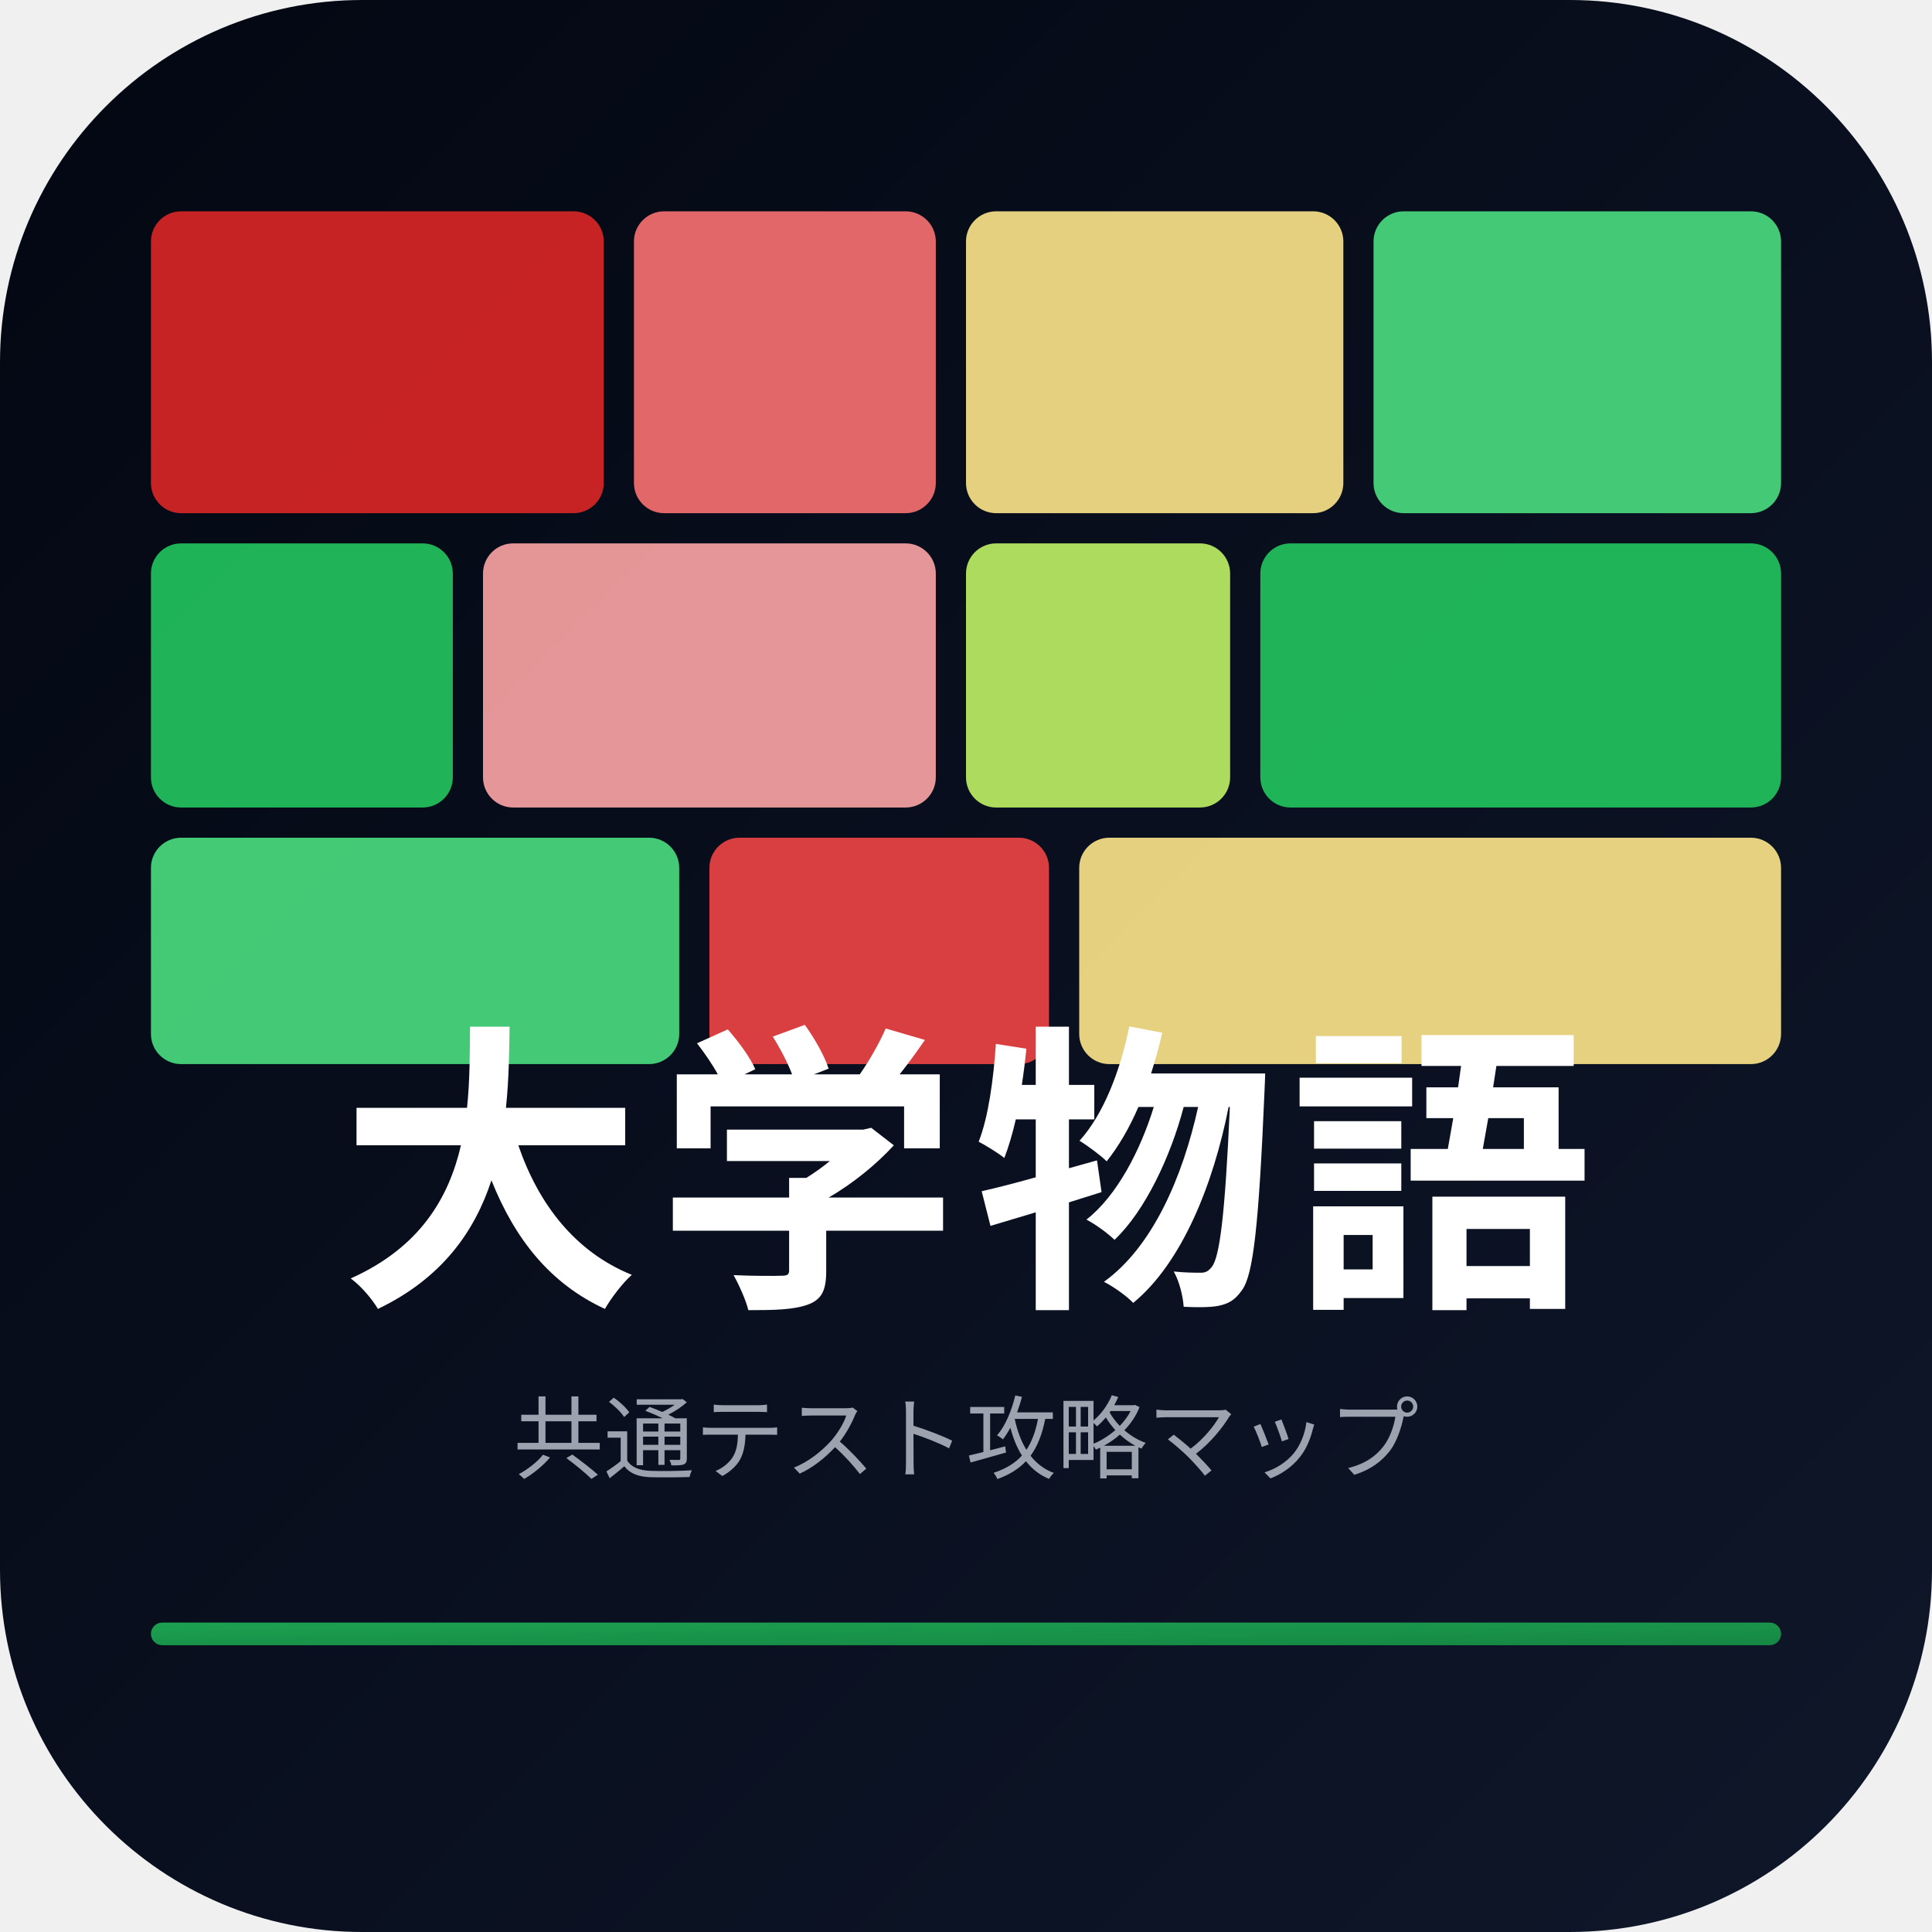
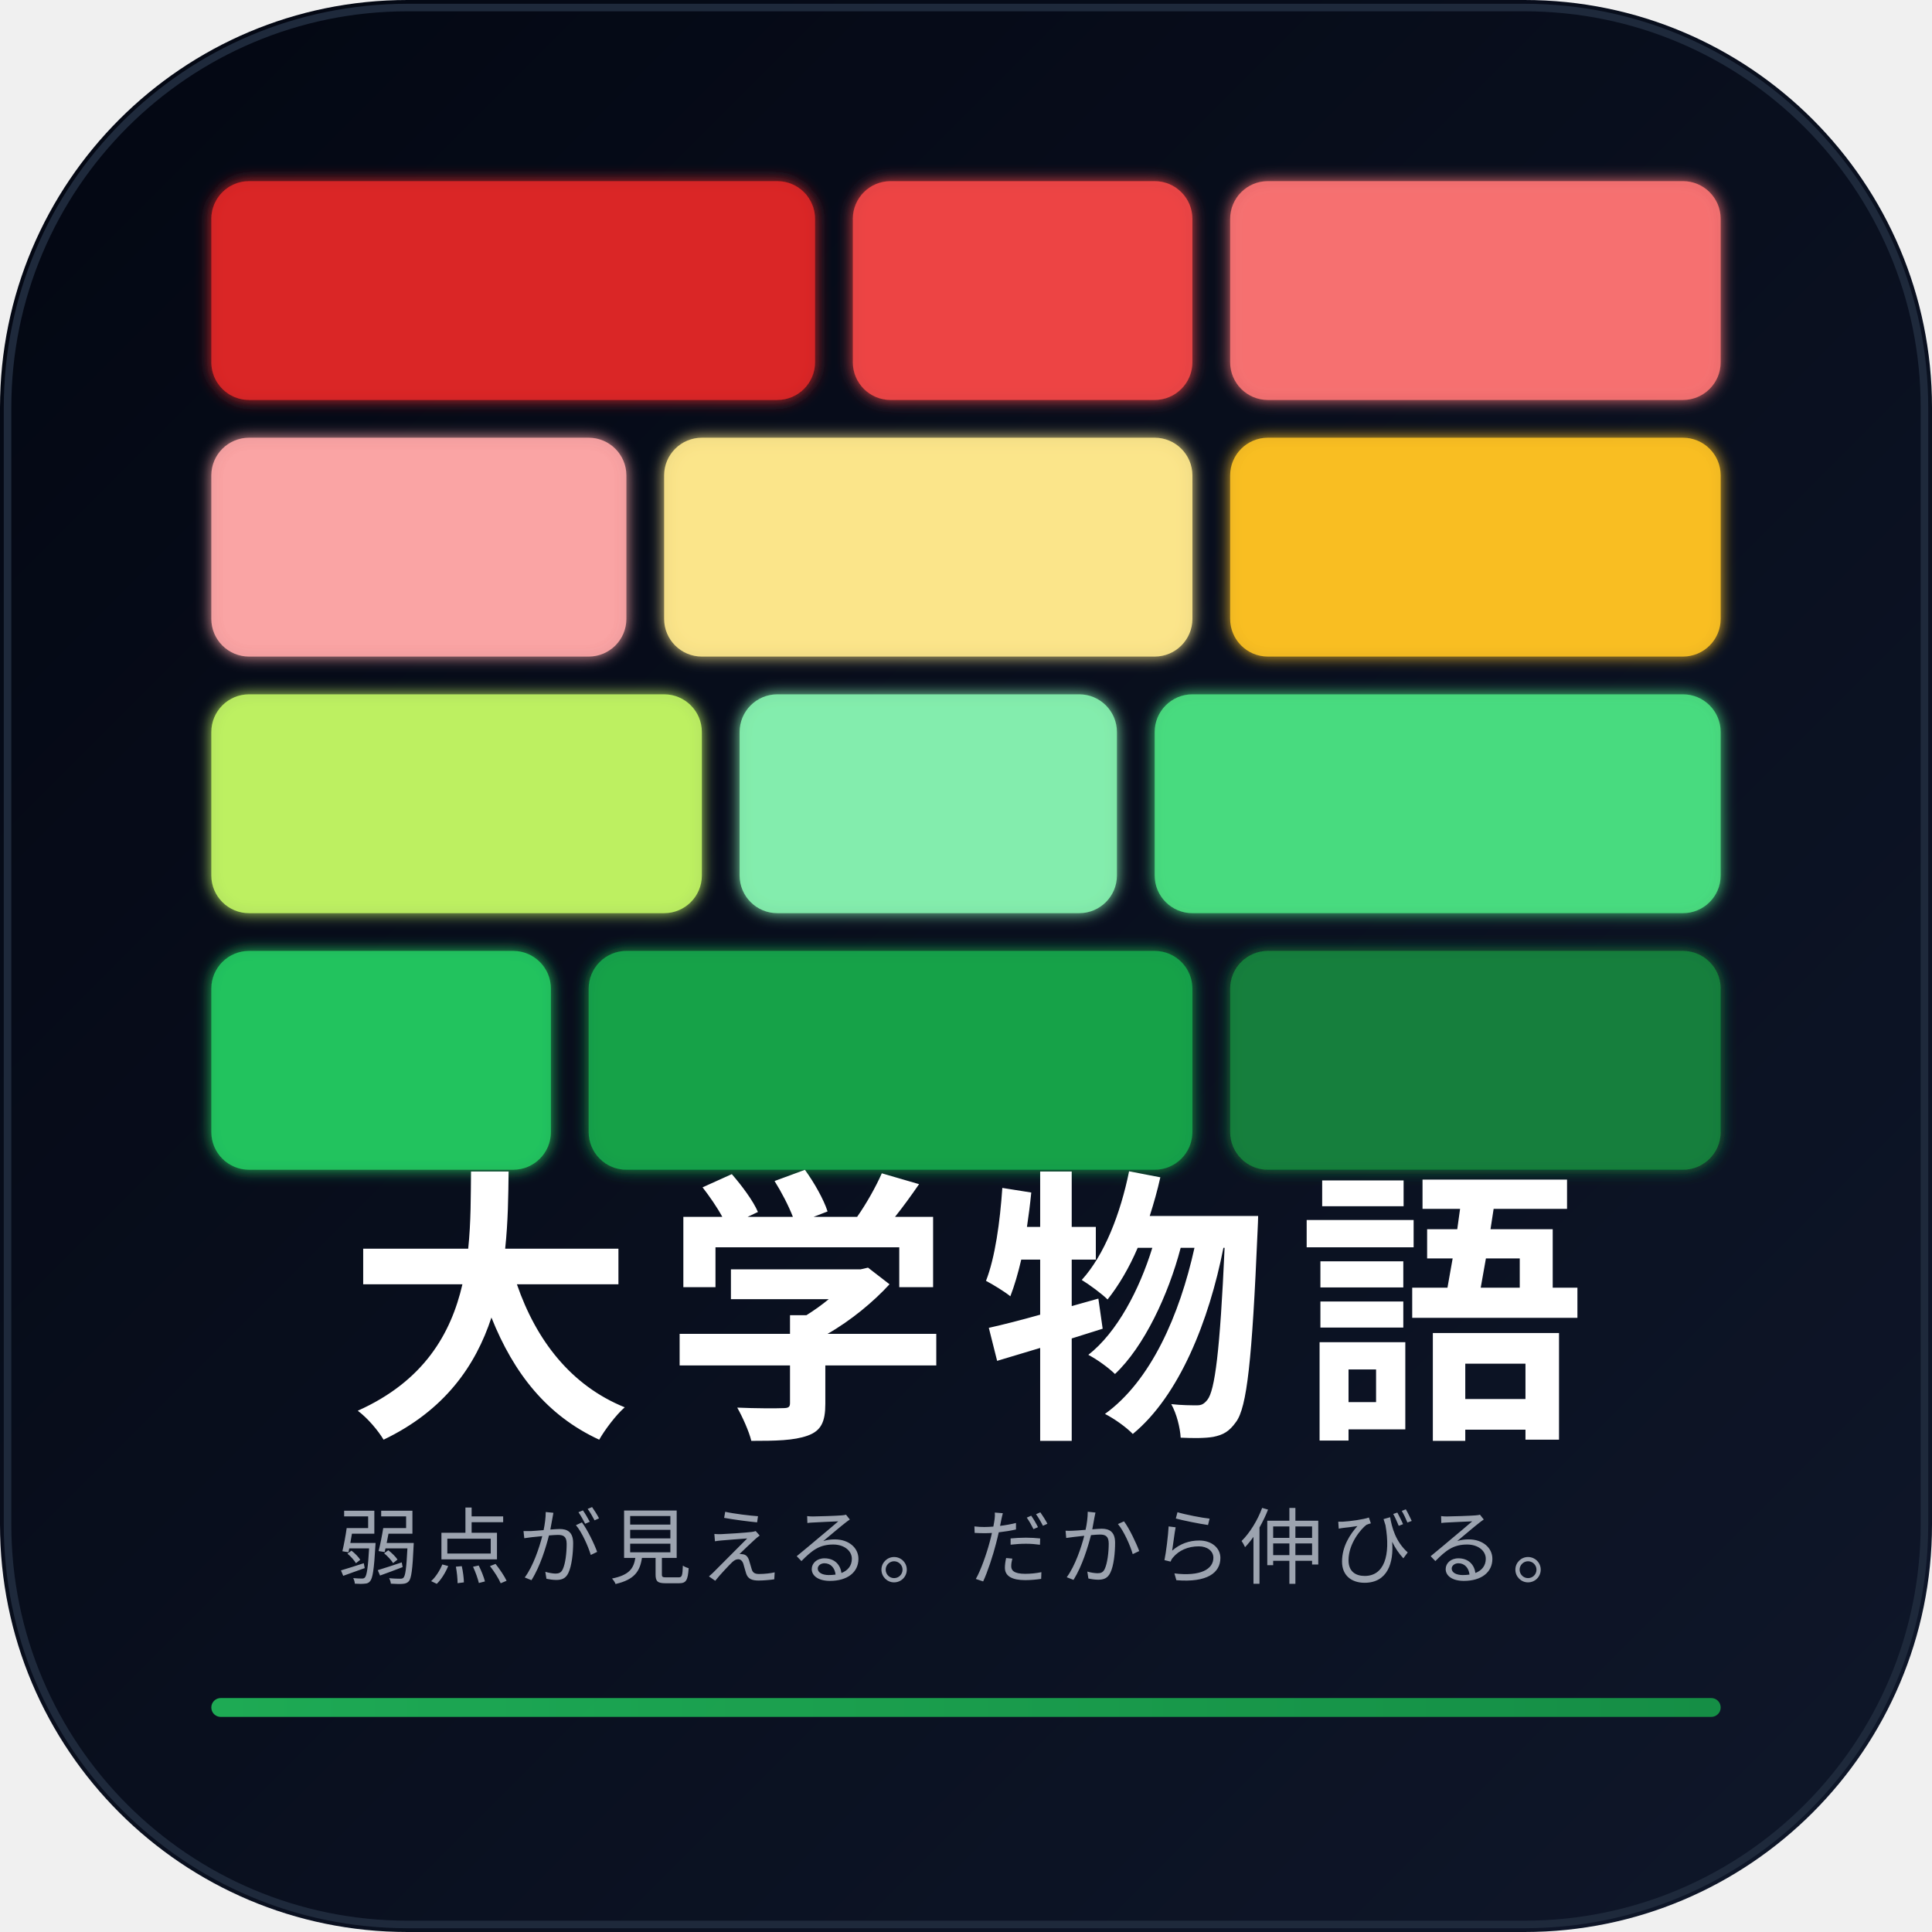
<svg xmlns="http://www.w3.org/2000/svg" viewBox="0 0 512 512">
  <defs>
    <linearGradient id="bg" x1="0%" y1="0%" x2="100%" y2="100%">
-       <stop offset="0%" style="stop-color:#030712" />
-       <stop offset="100%" style="stop-color:#0f172a" />
+       <stop offset="0%" stop-color="#030712" />
+       <stop offset="100%" stop-color="#0f172a" />
    </linearGradient>
-     <linearGradient id="accent" x1="0%" y1="0%" x2="100%" y2="100%">
-       <stop offset="0%" style="stop-color:#22c55e" />
-       <stop offset="100%" style="stop-color:#16a34a" />
+     <linearGradient id="accent" x1="0%" y1="0%" x2="100%" y2="0%">
+       <stop offset="0%" stop-color="#22c55e" />
+       <stop offset="100%" stop-color="#16a34a" />
    </linearGradient>
+     <filter id="glow">
+       <feGaussianBlur stdDeviation="2" result="blur" />
+       <feMerge>
+         <feMergeNode in="blur" />
+         <feMergeNode in="SourceGraphic" />
+       </feMerge>
+     </filter>
  </defs>
-   <rect width="512" height="512" rx="96" fill="url(#bg)" />
-   <g transform="translate(40, 56)">
-     <rect x="0" y="0" width="120" height="80" rx="8" fill="#dc2626" opacity="0.9" />
-     <rect x="128" y="0" width="80" height="80" rx="8" fill="#f87171" opacity="0.9" />
-     <rect x="216" y="0" width="100" height="80" rx="8" fill="#fde68a" opacity="0.9" />
-     <rect x="324" y="0" width="108" height="80" rx="8" fill="#4ade80" opacity="0.9" />
-     <rect x="0" y="88" width="80" height="70" rx="8" fill="#22c55e" opacity="0.9" />
-     <rect x="88" y="88" width="120" height="70" rx="8" fill="#fca5a5" opacity="0.9" />
-     <rect x="216" y="88" width="70" height="70" rx="8" fill="#bef264" opacity="0.9" />
-     <rect x="294" y="88" width="138" height="70" rx="8" fill="#22c55e" opacity="0.9" />
-     <rect x="0" y="166" width="140" height="60" rx="8" fill="#4ade80" opacity="0.9" />
-     <rect x="148" y="166" width="90" height="60" rx="8" fill="#ef4444" opacity="0.9" />
-     <rect x="246" y="166" width="186" height="60" rx="8" fill="#fde68a" opacity="0.9" />
+   <rect width="512" height="512" rx="108" fill="url(#bg)" />
+   <rect x="2" y="2" width="508" height="508" rx="106" fill="none" stroke="#1e293b" stroke-width="2" />
+   <g transform="translate(56, 48)" filter="url(#glow)">
+     <rect x="0" y="0" width="160" height="58" rx="10" fill="#dc2626" opacity="0.92" />
+     <rect x="170" y="0" width="90" height="58" rx="10" fill="#ef4444" opacity="0.92" />
+     <rect x="270" y="0" width="130" height="58" rx="10" fill="#f87171" opacity="0.92" />
+     <rect x="0" y="68" width="110" height="58" rx="10" fill="#fca5a5" opacity="0.92" />
+     <rect x="120" y="68" width="140" height="58" rx="10" fill="#fde68a" opacity="0.92" />
+     <rect x="270" y="68" width="130" height="58" rx="10" fill="#fbbf24" opacity="0.92" />
+     <rect x="0" y="136" width="130" height="58" rx="10" fill="#bef264" opacity="0.92" />
+     <rect x="140" y="136" width="100" height="58" rx="10" fill="#86efac" opacity="0.92" />
+     <rect x="250" y="136" width="150" height="58" rx="10" fill="#4ade80" opacity="0.92" />
+     <rect x="0" y="204" width="90" height="58" rx="10" fill="#22c55e" opacity="0.92" />
+     <rect x="100" y="204" width="160" height="58" rx="10" fill="#16a34a" opacity="0.92" />
+     <rect x="270" y="204" width="130" height="58" rx="10" fill="#15803d" opacity="0.92" />
  </g>
-   <text x="256" y="340" text-anchor="middle" font-family="'Hiragino Kaku Gothic ProN','Noto Sans JP',sans-serif" font-size="80" font-weight="900" fill="white" letter-spacing="4">大学物語</text>
-   <text x="256" y="390" text-anchor="middle" font-family="'Hiragino Kaku Gothic ProN','Noto Sans JP',sans-serif" font-size="24" fill="#9ca3af">共通テスト攻略マップ</text>
-   <rect x="40" y="430" width="432" height="6" rx="3" fill="url(#accent)" opacity="0.8" />
+   <text x="256" y="375" text-anchor="middle" font-family="'Hiragino Kaku Gothic ProN','Noto Sans JP','Yu Gothic',sans-serif" font-size="76" font-weight="900" fill="white" letter-spacing="8">大学物語</text>
+   <text x="256" y="418" text-anchor="middle" font-family="'Hiragino Kaku Gothic ProN','Noto Sans JP','Yu Gothic',sans-serif" font-size="22" fill="#9ca3af" letter-spacing="2">弱点が見える。だから伸びる。</text>
+   <rect x="56" y="450" width="400" height="5" rx="2.5" fill="url(#accent)" opacity="0.85" />
</svg>
